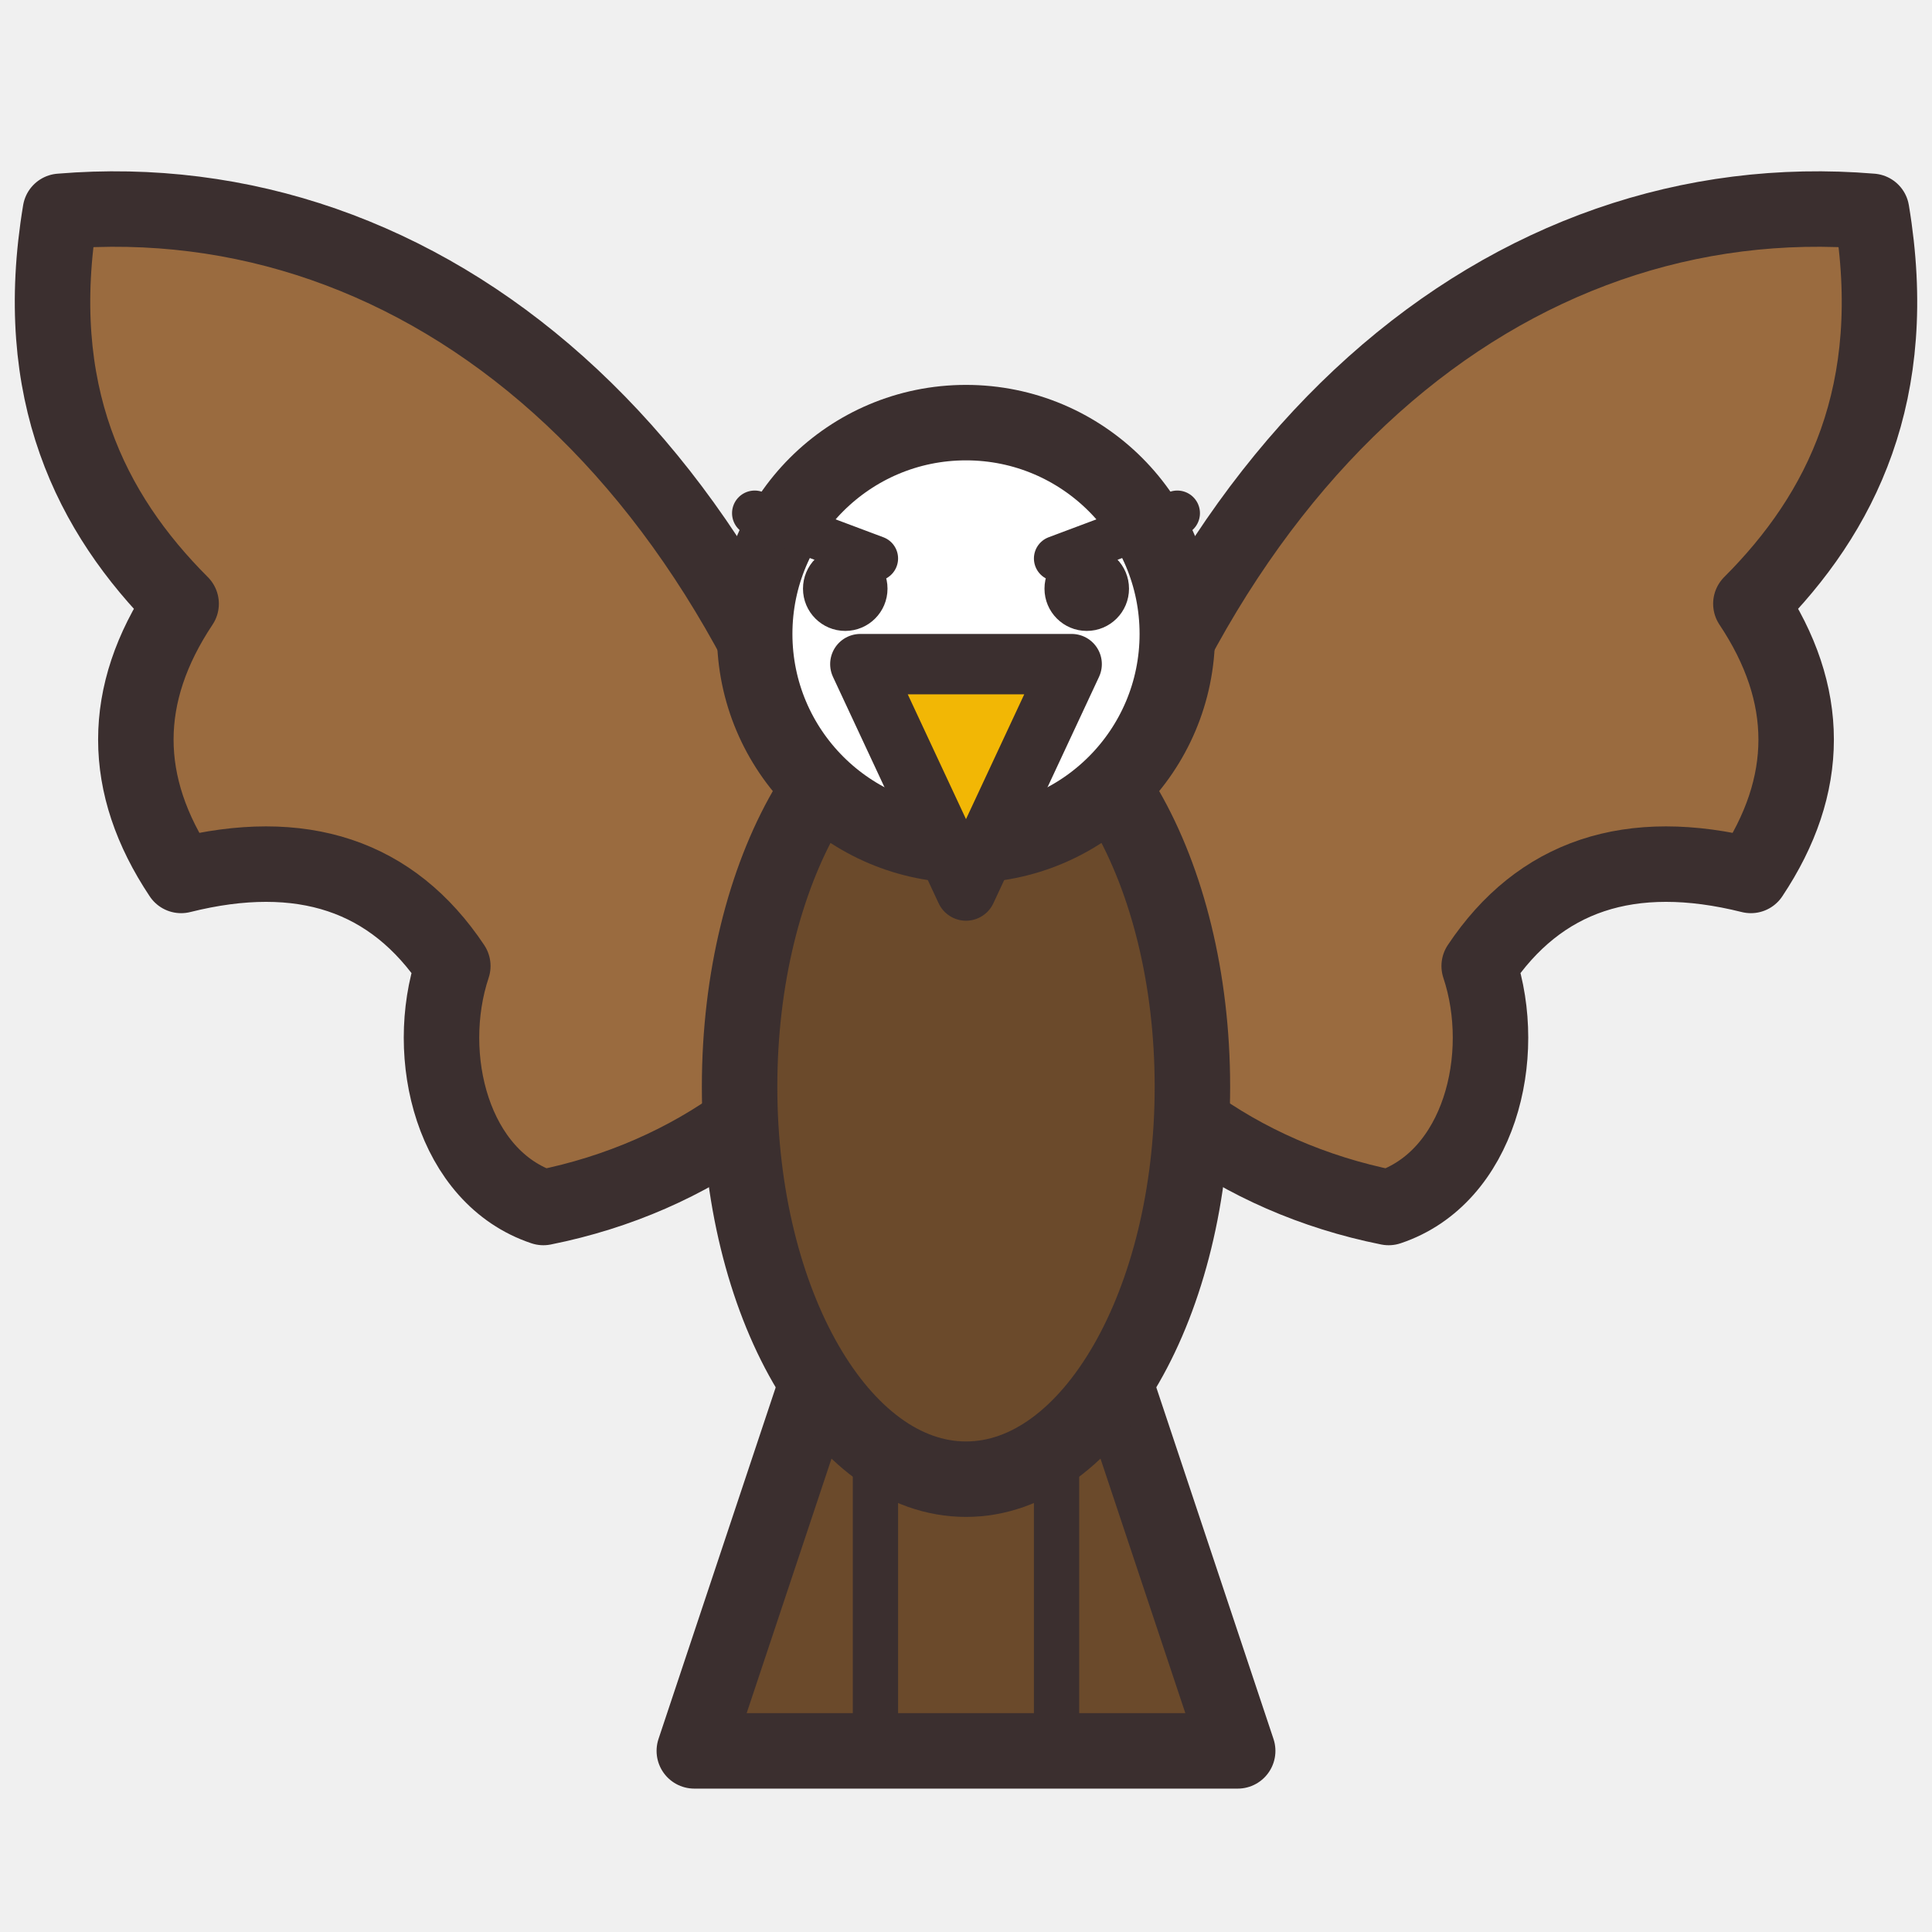
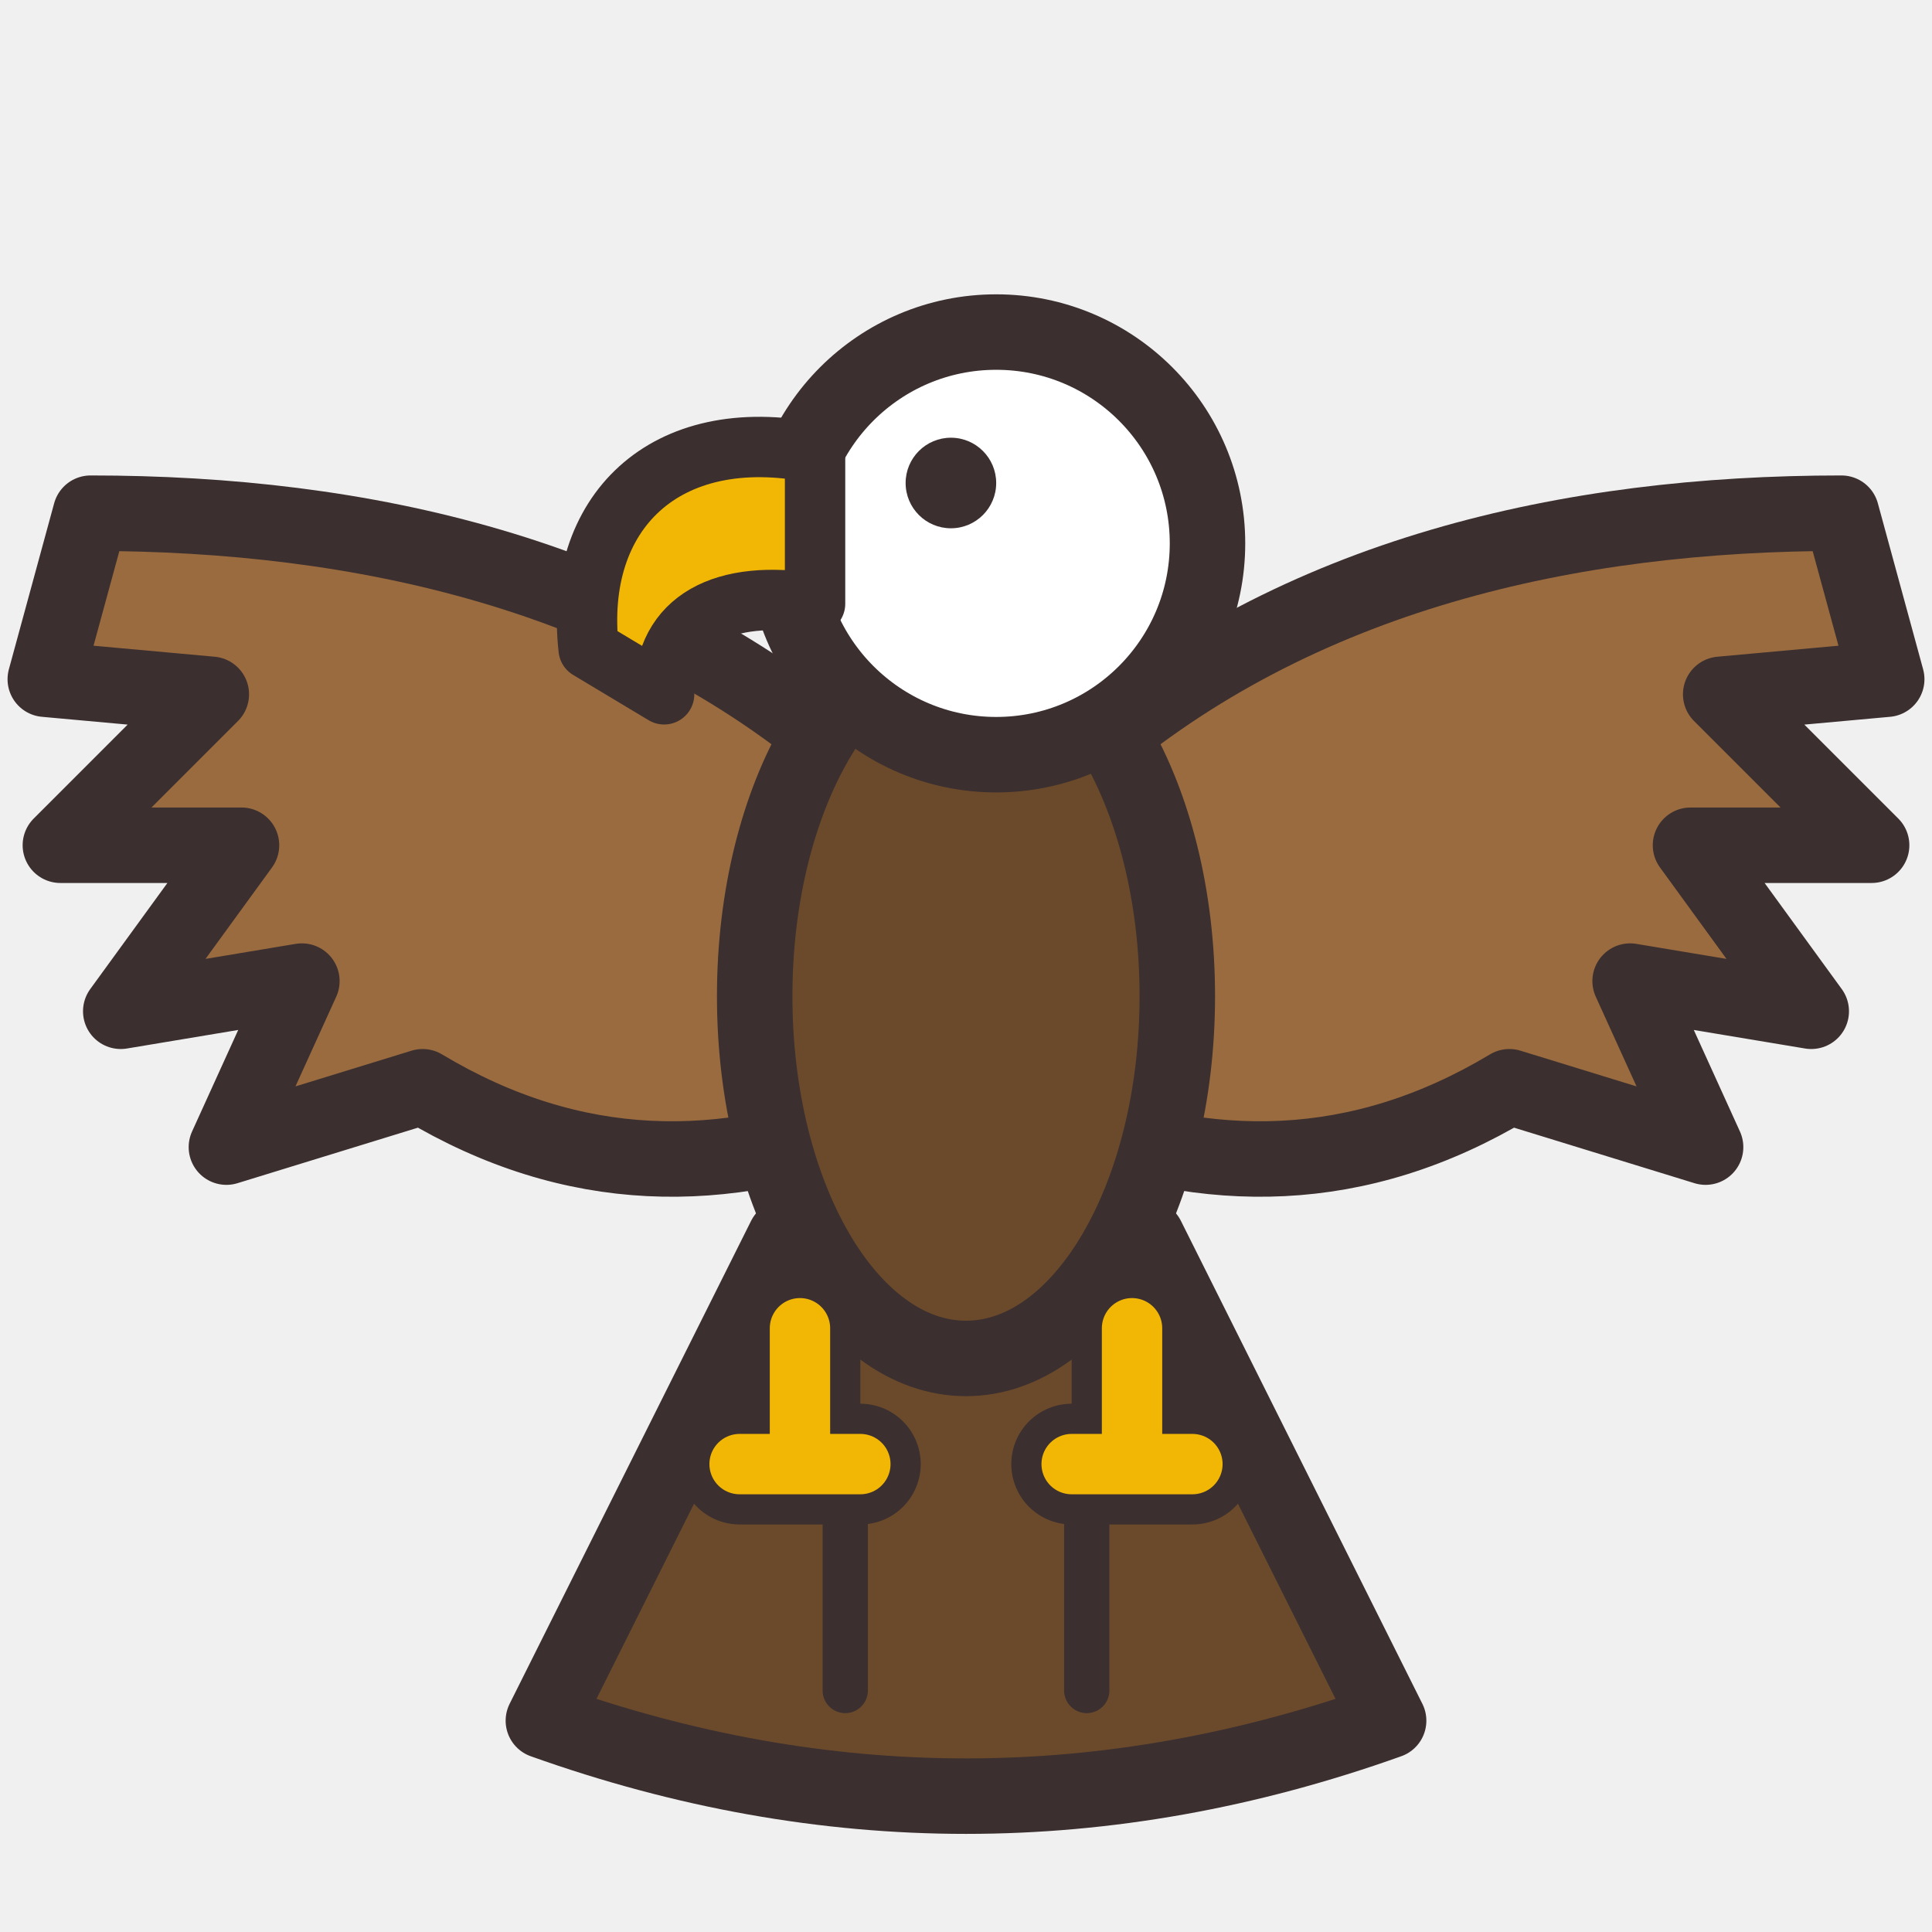
<svg xmlns="http://www.w3.org/2000/svg" viewBox="0 0 128 128">
  <g stroke="#3b2f2f" stroke-width="5" stroke-linejoin="round" stroke-linecap="round">
-     <path d="M58 64C50 30 28 12 4 14c-2 12 2 20 8 26-4 6-4 12 0 18 8-2 14 0 18 6-2 6 0 14 6 16 10-2 18-8 22-16z" fill="#9a6b3f" />
-     <path d="M58 64C50 30 28 12 4 14c-2 12 2 20 8 26-4 6-4 12 0 18 8-2 14 0 18 6-2 6 0 14 6 16 10-2 18-8 22-16z" fill="#9a6b3f" transform="translate(128 0) scale(-1 1)" />
-     <path d="M54 92l-8 24h36l-8-24z" fill="#6b4a2b" />
-     <path d="M58 96v18M70 96v18" stroke-width="3" />
-     <ellipse cx="64" cy="72" rx="15" ry="26" fill="#6b4a2b" />
-     <circle cx="64" cy="42" r="14" fill="#fff" />
-     <path d="M57 44h14l-7 15z" fill="#f2b705" stroke-width="4" />
+     <path d="M52 82L36 114Q64 124 92 114L76 82z" fill="#6b4a2b" />
+     <path d="M56 100v12M72 100v12" fill="none" stroke-width="3" />
+     <path d="M56 50C42 38 24 34 6 34L3 45L14 46L4 56L16 56L8 67L20 65L15 76L28 72C38 78 48 78 58 74z" fill="#9a6b3f" />
+     <path d="M72 50C86 38 104 34 122 34L125 45L114 46L124 56L112 56L120 67L108 65L113 76L100 72C90 78 80 78 70 74z" fill="#9a6b3f" />
+     <ellipse cx="64" cy="66" rx="14" ry="24" fill="#6b4a2b" />
+     <path d="M53 88v8M49 97h8M75 88v8M71 97h8" fill="none" stroke-width="8" />
+     <path d="M53 88v8M49 97h8M75 88v8M71 97h8" fill="none" stroke="#f2b705" stroke-width="4" />
+     <circle cx="66" cy="36" r="14" fill="#fff" />
+     <path d="M54 30c-10-2-16 4-15 13l5 3c0-5 4-7 10-6z" fill="#f2b705" stroke-width="4" />
  </g>
-   <circle cx="56" cy="39" r="2.8" fill="#3b2f2f" />
-   <circle cx="72" cy="39" r="2.8" fill="#3b2f2f" />
-   <path d="M50 34l8 3M78 34l-8 3" stroke="#3b2f2f" stroke-width="3" stroke-linecap="round" />
+   <circle cx="63" cy="32" r="3" fill="#3b2f2f" />
</svg>
